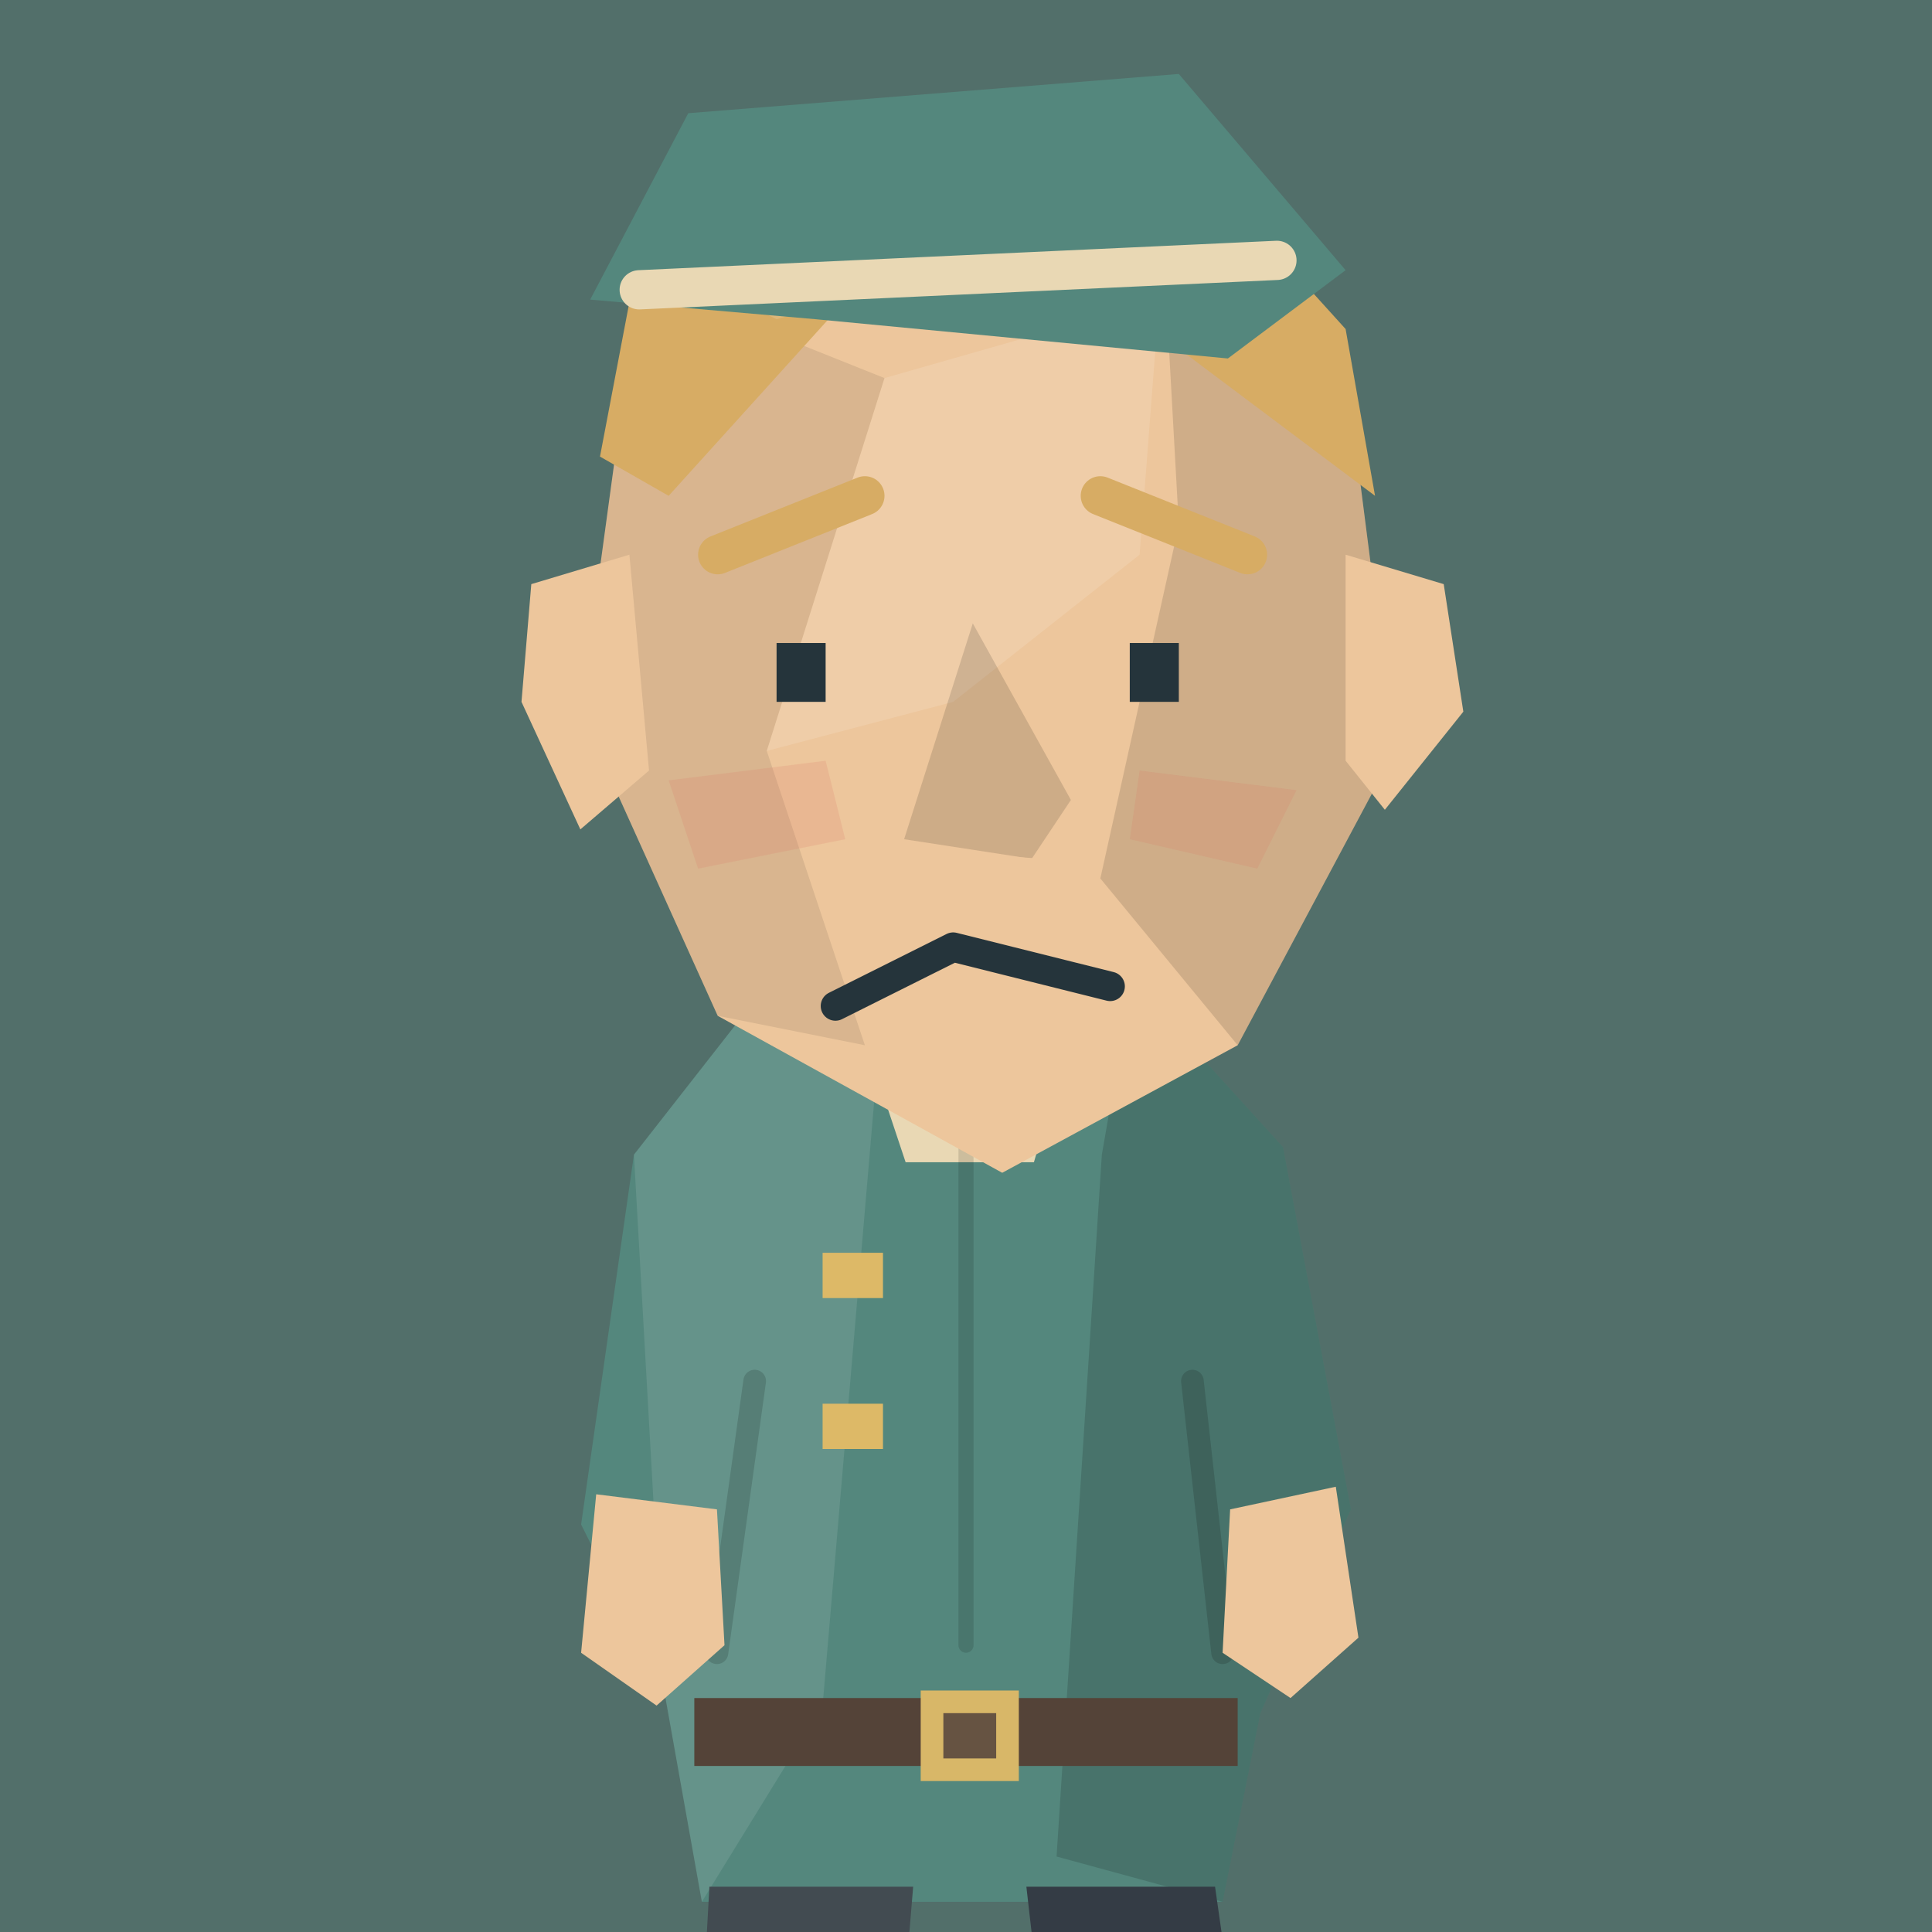
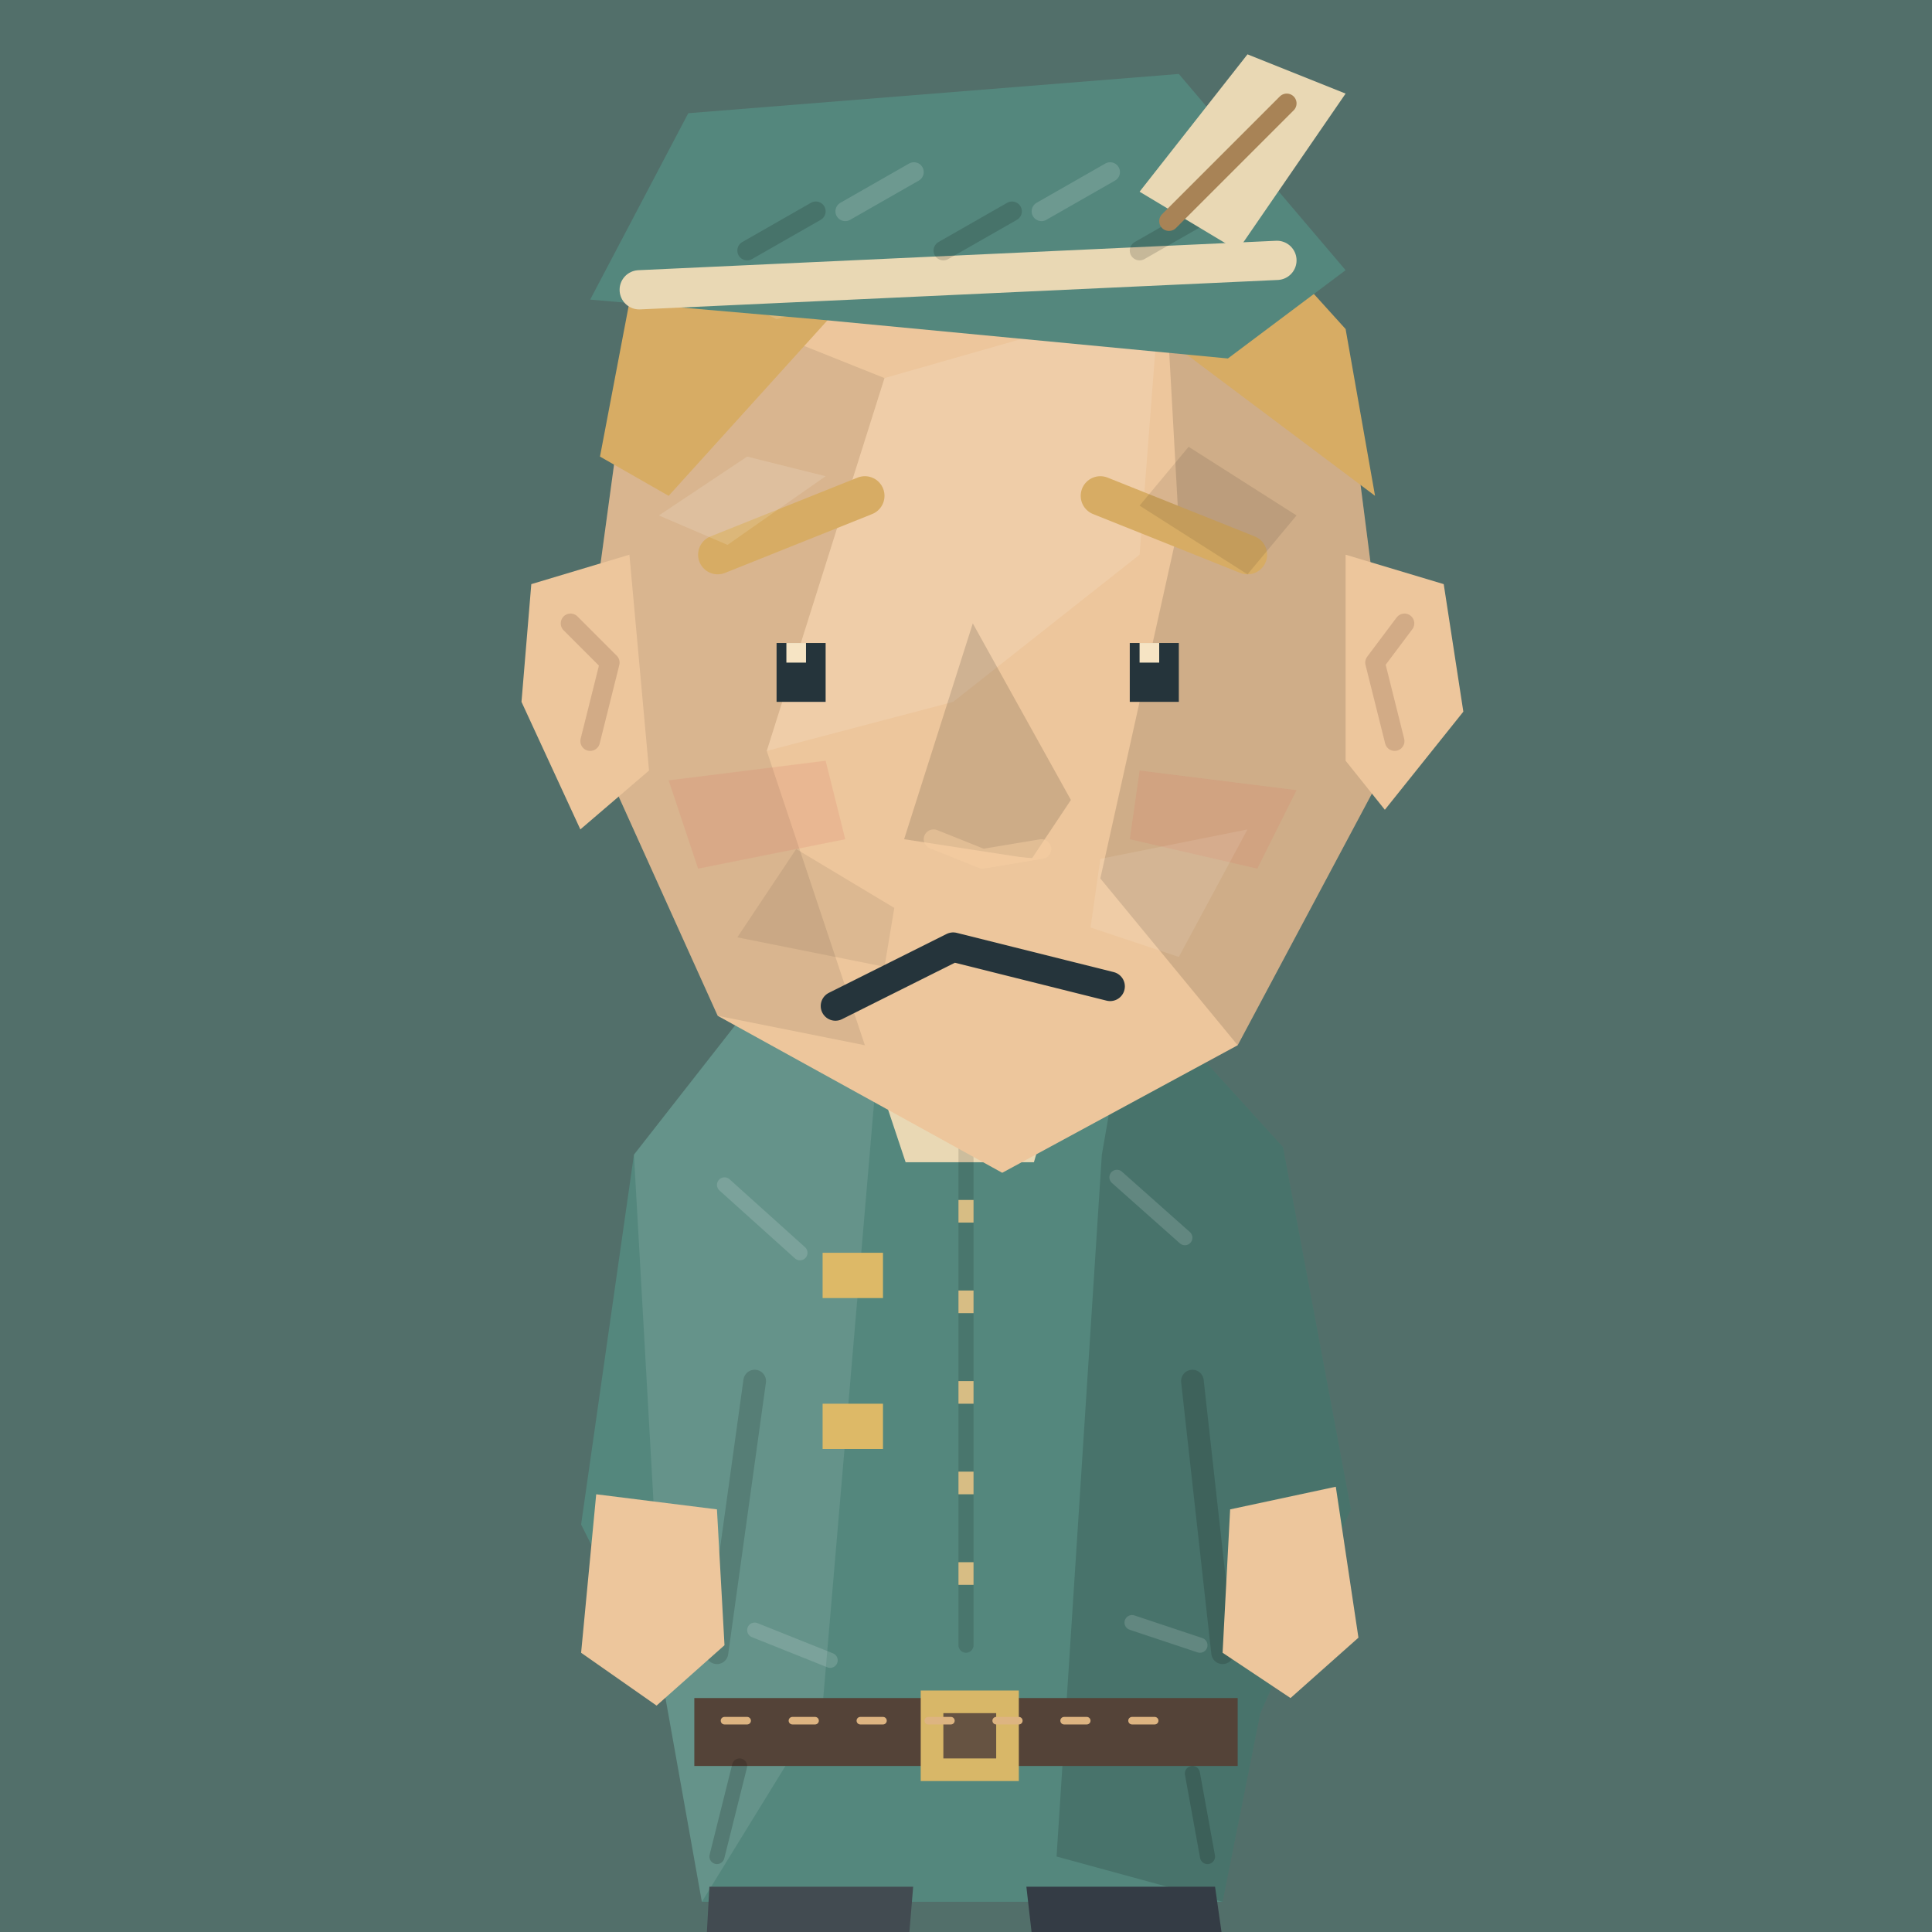
<svg xmlns="http://www.w3.org/2000/svg" width="256" height="256" viewBox="0 0 256 256">
  <rect x="0" y="0" width="256" height="256" fill="#526f6a" />
  <g transform="translate(64 120)">
    <polygon points="38,10 86,10 106,32 115,80 103,107 98,132 29,132 24,104 13,82 20,33" fill="#54877d" />
    <polygon points="38,10 52,24 45,106 29,132 24,104 20,33" fill="#ffffff19" />
    <polygon points="86,10 106,32 115,80 103,107 98,132 76,126 82,33" fill="#00000025" />
    <polygon points="48,10 64,22 80,10 73,34 56,34" fill="#e9d8b4" />
    <path d="M64 24L64 98" fill="none" stroke="#00000020" stroke-width="2" stroke-linecap="round" stroke-linejoin="round" />
    <path d="M36 63L31 99 M94 63L98 99" fill="none" stroke="#00000025" stroke-width="3" stroke-linecap="round" stroke-linejoin="round" />
    <rect x="28" y="105" width="72" height="9" fill="#544338" />
    <rect x="58" y="104" width="13" height="12" fill="#d8b768" />
    <rect x="61" y="107" width="7" height="6" fill="#665342" />
    <polygon points="30,130 57,130 54,166 28,166" fill="#424b51" />
    <polygon points="72,130 97,130 102,165 76,165" fill="#343c45" />
    <polygon points="28,157 52,158 55,174 17,174 17,166" fill="#584839" />
    <polygon points="76,157 102,158 111,172 75,174" fill="#493a32" />
    <path d="M21 171L52 171 M78 171L107 170" fill="none" stroke="#bc9562" stroke-width="2" stroke-linecap="round" stroke-linejoin="round" />
    <polygon points="15,78 31,80 32,98 23,106 13,99" fill="#edc69c" />
    <polygon points="99,80 113,77 116,97 107,105 98,99" fill="#edc69c" />
    <rect x="45" y="46" width="8" height="6" fill="#ddb967" />
    <rect x="45" y="66" width="8" height="6" fill="#ddb967" />
+     <path d="M32 37l10 9 M84 36l9 8 M36 96l10 4 M86 95l9 3" fill="none" stroke="#ffffff24" stroke-width="2" stroke-linecap="round" stroke-linejoin="round" />
+     <path d="M34 114l-3 12 M94 115l2 11 M39 143l9 11 M85 142l-4 15" fill="none" stroke="#0000002b" stroke-width="2" stroke-linecap="round" stroke-linejoin="round" />
+     <rect x="63" y="39" width="2" height="3" fill="#d7bd84" />
+     <rect x="63" y="51" width="2" height="3" fill="#d7bd84" />
+     <rect x="63" y="63" width="2" height="3" fill="#d7bd84" />
+     <rect x="63" y="75" width="2" height="3" fill="#d7bd84" />
+     <rect x="63" y="87" width="2" height="3" fill="#d7bd84" />
+     <path d="M32 108h3" fill="none" stroke="#ddb481" stroke-width="1" stroke-linecap="round" stroke-linejoin="round" />
+     <path d="M41 108h3" fill="none" stroke="#ddb481" stroke-width="1" stroke-linecap="round" stroke-linejoin="round" />
+     <path d="M50 108h3" fill="none" stroke="#ddb481" stroke-width="1" stroke-linecap="round" stroke-linejoin="round" />
+     <path d="M59 108h3" fill="none" stroke="#ddb481" stroke-width="1" stroke-linecap="round" stroke-linejoin="round" />
+     <path d="M68 108h3" fill="none" stroke="#ddb481" stroke-width="1" stroke-linecap="round" stroke-linejoin="round" />
+     <path d="M77 108h3" fill="none" stroke="#ddb481" stroke-width="1" stroke-linecap="round" stroke-linejoin="round" />
+     <path d="M86 108h3" fill="none" stroke="#ddb481" stroke-width="1" stroke-linecap="round" stroke-linejoin="round" />
+     <polygon points="29,158 36,155 47,160 49,165 30,166" fill="#ffffff18" />
+     <polygon points="80,158 86,155 100,161 101,167 80,166" fill="#ffffff18" />
+     <path d="M35 165h12m-11 3h10" fill="none" stroke="#c9a373" stroke-width="1" stroke-linecap="round" stroke-linejoin="round" />
+     <path d="M84 165h12m-11 3h10" fill="none" stroke="#c9a373" stroke-width="1" stroke-linecap="round" stroke-linejoin="round" />
  </g>
  <g transform="translate(47 2) scale(1.3)">
    <polygon points="29,27 82,16 101,36 106,75 90,105 66,118 37,102 23,71" fill="#edc69c" />
    <polygon points="29,27 54,37 42,75 52,105 37,102 23,71" fill="#00000016" />
    <polygon points="82,16 101,36 106,75 90,105 76,88 84,52" fill="#00000020" />
    <polygon points="54,37 82,29 80,55 61,70 42,75" fill="#ffffff20" />
    <polygon points="18,58 28,55 30,77 23,83 17,70" fill="#edc69c" />
    <polygon points="101,55 111,58 113,71 105,81 101,76" fill="#edc69c" />
    <polygon points="25,45 29,24 46,12 82,11 101,32 104,49 84,34 51,28 32,49" fill="#d7ac64" />
    <polygon points="29,24 46,12 82,11 67,24 43,31" fill="#ffffff22" />
    <polygon points="24,29 34,10 84,6 101,26 89,35 47,31" fill="#54877d" />
    <path d="M29 28L94 25" fill="none" stroke="#e9d8b4" stroke-width="4" stroke-linecap="round" stroke-linejoin="round" />
    <path d="M37 55L52 49 M76 49L91 55" fill="none" stroke="#d7ac64" stroke-width="4" stroke-linecap="round" stroke-linejoin="round" />
    <rect x="43" y="64" width="5" height="6" fill="#25343b" />
    <rect x="79" y="64" width="5" height="6" fill="#25343b" />
    <polygon points="63,62 56,84 69,86 73,80" fill="#00000022" />
    <path d="M57 86L70 87" fill="none" stroke="#edc69c" stroke-width="2" stroke-linecap="round" stroke-linejoin="round" />
    <polygon points="32,78 48,76 50,84 35,87" fill="#d977682e" />
    <polygon points="80,77 96,79 92,87 79,84" fill="#d977682e" />
    <path d="M49 101L61 95L77 99" fill="none" stroke="#25343b" stroke-width="3" stroke-linecap="round" stroke-linejoin="round" />
+     <polygon points="31,51 40,45 48,47 38,54" fill="#ffffff22" />
+     <polygon points="85,44 96,51 91,57 80,50" fill="#00000017" />
+     <polygon points="45,85 55,91 54,97 39,94" fill="#00000012" />
+     <polygon points="76,86 91,83 84,96 75,93" fill="#ffffff19" />
+     <path d="M22 62l4 4-2 8M107 62l-3 4 2 8" fill="none" stroke="#835b463f" stroke-width="2" stroke-linecap="round" stroke-linejoin="round" />
+     <path d="M59 84l5 2 6-1" fill="none" stroke="#f6d0a37a" stroke-width="2" stroke-linecap="round" stroke-linejoin="round" />
+     <path d="M40 24l7 -4" fill="none" stroke="#00000026" stroke-width="2" stroke-linecap="round" stroke-linejoin="round" />
+     <path d="M50 20l7 -4" fill="none" stroke="#ffffff26" stroke-width="2" stroke-linecap="round" stroke-linejoin="round" />
+     <path d="M60 24l7 -4" fill="none" stroke="#00000026" stroke-width="2" stroke-linecap="round" stroke-linejoin="round" />
+     <path d="M70 20l7 -4" fill="none" stroke="#ffffff26" stroke-width="2" stroke-linecap="round" stroke-linejoin="round" />
+     <path d="M80 24l7 -4" fill="none" stroke="#00000026" stroke-width="2" stroke-linecap="round" stroke-linejoin="round" />
+     <polygon points="80,18 91,4 101,8 90,24" fill="#e9d8b4" />
+     <path d="M83 21l12-12" fill="none" stroke="#a88356" stroke-width="2" stroke-linecap="round" stroke-linejoin="round" />
+     <rect x="44" y="64" width="2" height="2" fill="#f6e4c4" />
+     <rect x="80" y="64" width="2" height="2" fill="#f6e4c4" />
  </g>
</svg>
